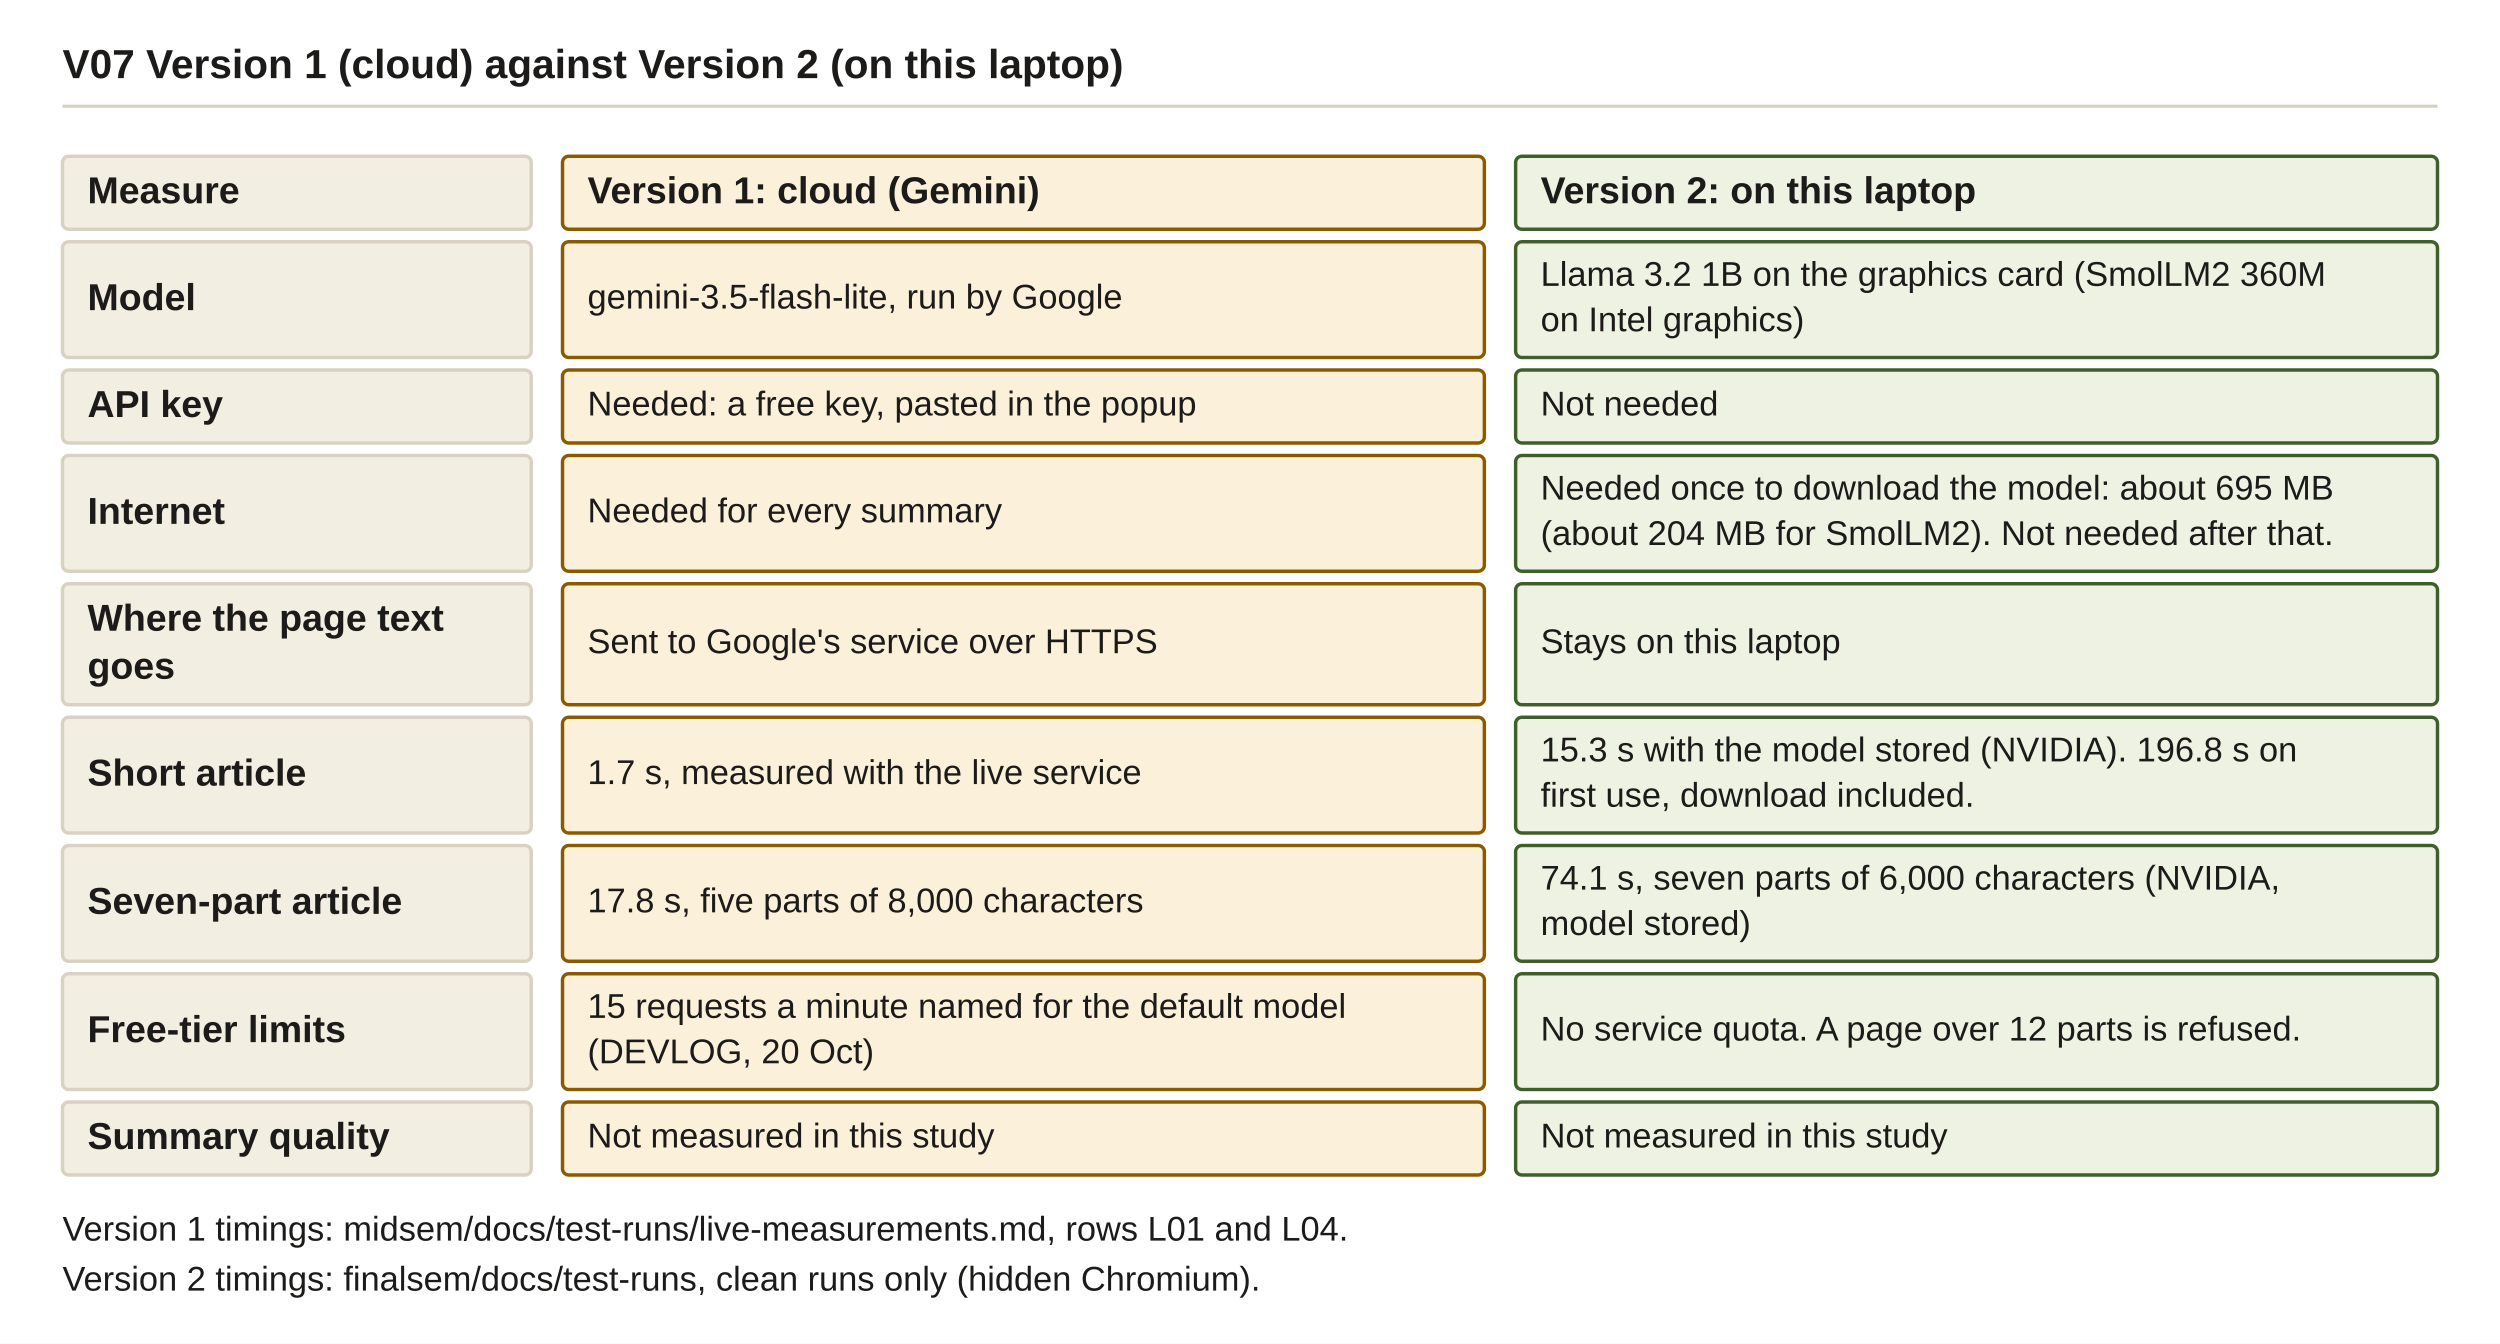
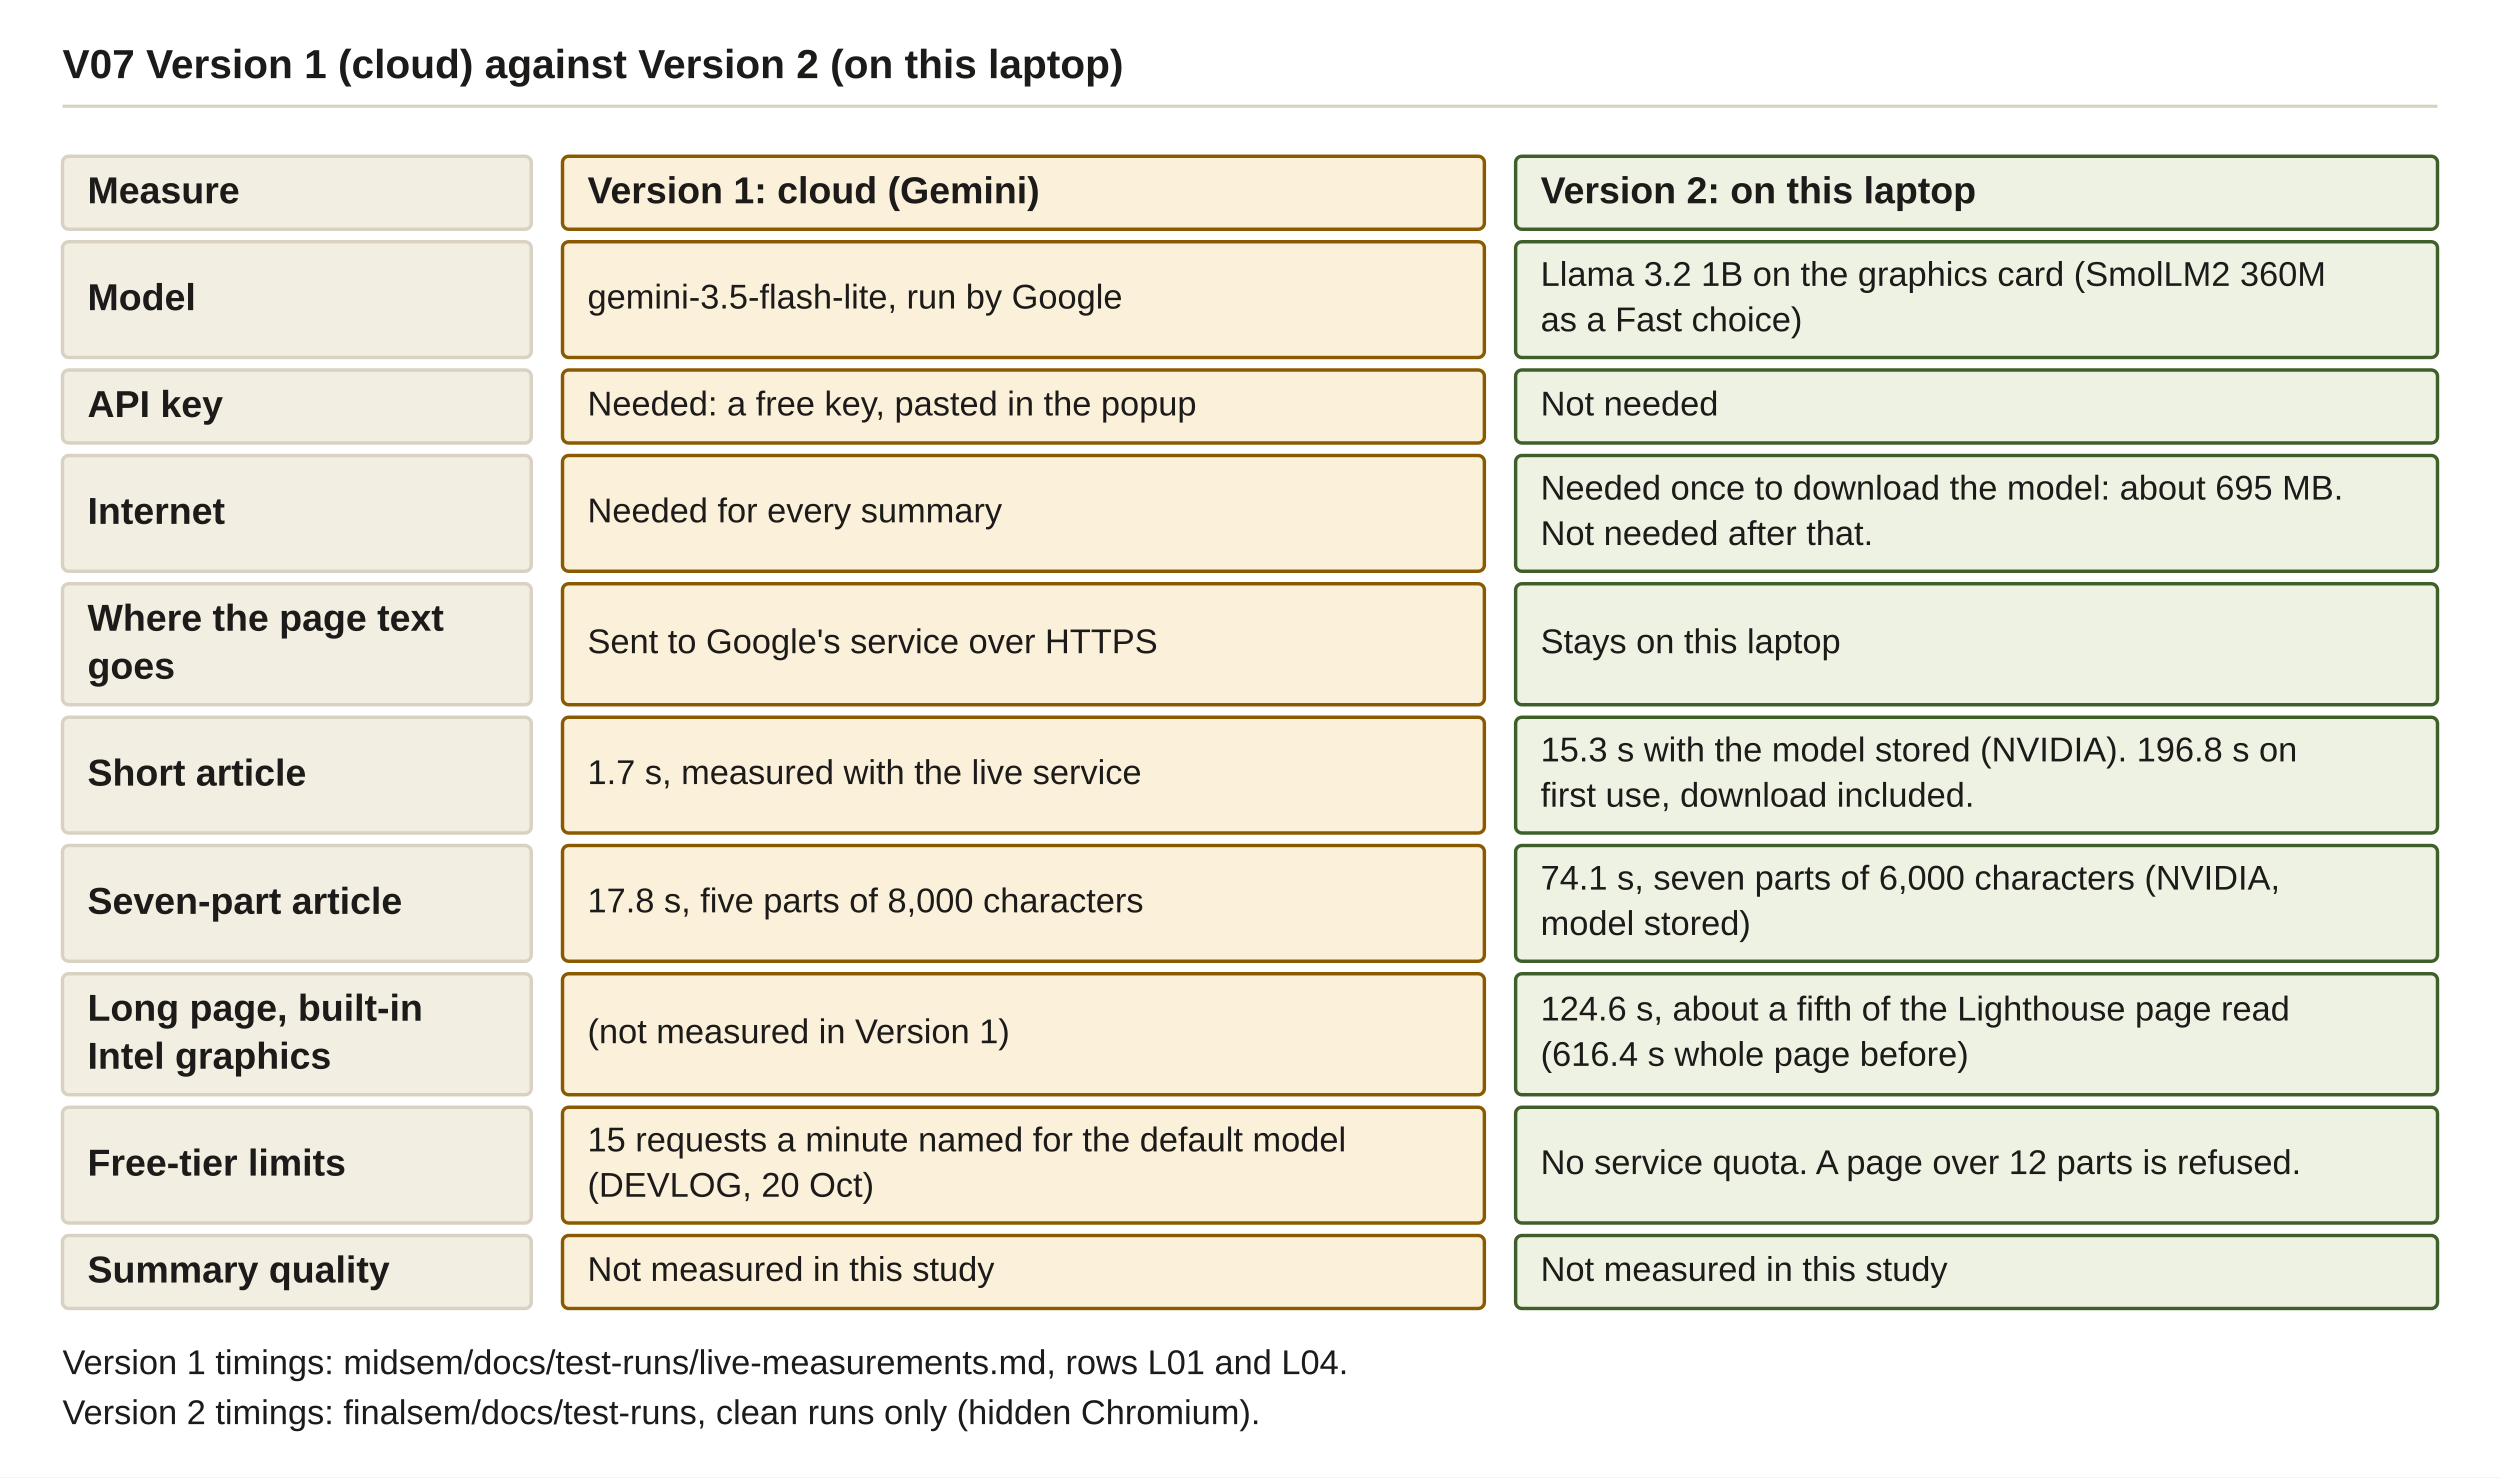
- <svg xmlns="http://www.w3.org/2000/svg" width="1600" height="860" viewBox="0 0 1600 860" font-family="'Segoe UI', Arial, sans-serif" fill="#1C1B1A">
+ <svg xmlns="http://www.w3.org/2000/svg" width="1600" height="945.44" viewBox="0 0 1600 945.44" font-family="'Segoe UI', Arial, sans-serif" fill="#1C1B1A">
  <defs>
    <marker id="ah" viewBox="0 0 10 10" refX="9" refY="5" markerWidth="13" markerHeight="13" markerUnits="userSpaceOnUse" orient="auto-start-reverse">
      <path d="M0,0 L10,5 L0,10 z" fill="#1C1B1A" />
    </marker>
  </defs>
-   <rect x="0" y="0" width="1600" height="860" fill="#ffffff" />
+   <rect x="0" y="0" width="1600" height="945.44" fill="#ffffff" />
  <text x="40" y="50" font-size="26" font-weight="700" fill="#1C1B1A" text-anchor="start" data-fit="1520">V07  Version 1 (cloud) against Version 2 (on this laptop)</text>
  <line x1="40" y1="68" x2="1560" y2="68" stroke="#D9D2C3" stroke-width="2" />
  <rect x="40" y="100" width="300" height="46.72" rx="4" ry="4" fill="#F3EEE2" stroke="#D9D2C3" stroke-width="2.2" />
  <text x="56" y="130.08" font-size="24" font-weight="700" fill="#1C1B1A" text-anchor="start" data-fit="268">Measure</text>
  <rect x="360" y="100" width="590" height="46.72" rx="4" ry="4" fill="#FBF0D9" stroke="#8A5A00" stroke-width="2.2" />
  <text x="376" y="130.08" font-size="24" font-weight="700" fill="#1C1B1A" text-anchor="start" data-fit="558">Version 1: cloud (Gemini)</text>
  <rect x="970" y="100" width="590" height="46.72" rx="4" ry="4" fill="#EEF2E3" stroke="#3F5F2A" stroke-width="2.2" />
  <text x="986" y="130.08" font-size="24" font-weight="700" fill="#1C1B1A" text-anchor="start" data-fit="558">Version 2: on this laptop</text>
  <rect x="40" y="154.72" width="300" height="74.08" rx="4" ry="4" fill="#F3EEE2" stroke="#D9D2C3" stroke-width="2.2" />
  <text x="56" y="198.48" font-size="24" font-weight="700" fill="#1C1B1A" text-anchor="start" data-fit="268">Model</text>
  <rect x="360" y="154.72" width="590" height="74.08" rx="4" ry="4" fill="#FBF0D9" stroke="#8A5A00" stroke-width="2.2" />
  <text x="376" y="197.48" font-size="22" font-weight="400" fill="#1C1B1A" text-anchor="start" data-fit="558">gemini-3.5-flash-lite, run by Google</text>
  <rect x="970" y="154.72" width="590" height="74.08" rx="4" ry="4" fill="#EEF2E3" stroke="#3F5F2A" stroke-width="2.2" />
  <text x="986" y="182.96" font-size="22" font-weight="400" fill="#1C1B1A" text-anchor="start" data-fit="558">Llama 3.2 1B on the graphics card (SmolLM2 360M</text>
-   <text x="986" y="212" font-size="22" font-weight="400" fill="#1C1B1A" text-anchor="start" data-fit="558">on Intel graphics)</text>
+   <text x="986" y="212" font-size="22" font-weight="400" fill="#1C1B1A" text-anchor="start" data-fit="558">as a Fast choice)</text>
  <rect x="40" y="236.8" width="300" height="46.72" rx="4" ry="4" fill="#F3EEE2" stroke="#D9D2C3" stroke-width="2.2" />
  <text x="56" y="266.88" font-size="24" font-weight="700" fill="#1C1B1A" text-anchor="start" data-fit="268">API key</text>
  <rect x="360" y="236.8" width="590" height="46.72" rx="4" ry="4" fill="#FBF0D9" stroke="#8A5A00" stroke-width="2.2" />
  <text x="376" y="265.88" font-size="22" font-weight="400" fill="#1C1B1A" text-anchor="start" data-fit="558">Needed: a free key, pasted in the popup</text>
  <rect x="970" y="236.8" width="590" height="46.72" rx="4" ry="4" fill="#EEF2E3" stroke="#3F5F2A" stroke-width="2.2" />
  <text x="986" y="265.88" font-size="22" font-weight="400" fill="#1C1B1A" text-anchor="start" data-fit="558">Not needed</text>
  <rect x="40" y="291.52" width="300" height="74.08" rx="4" ry="4" fill="#F3EEE2" stroke="#D9D2C3" stroke-width="2.2" />
  <text x="56" y="335.28" font-size="24" font-weight="700" fill="#1C1B1A" text-anchor="start" data-fit="268">Internet</text>
  <rect x="360" y="291.52" width="590" height="74.08" rx="4" ry="4" fill="#FBF0D9" stroke="#8A5A00" stroke-width="2.2" />
  <text x="376" y="334.28" font-size="22" font-weight="400" fill="#1C1B1A" text-anchor="start" data-fit="558">Needed for every summary</text>
  <rect x="970" y="291.52" width="590" height="74.08" rx="4" ry="4" fill="#EEF2E3" stroke="#3F5F2A" stroke-width="2.2" />
-   <text x="986" y="319.76" font-size="22" font-weight="400" fill="#1C1B1A" text-anchor="start" data-fit="558">Needed once to download the model: about 695 MB</text>
-   <text x="986" y="348.8" font-size="22" font-weight="400" fill="#1C1B1A" text-anchor="start" data-fit="558">(about 204 MB for SmolLM2). Not needed after that.</text>
+   <text x="986" y="319.76" font-size="22" font-weight="400" fill="#1C1B1A" text-anchor="start" data-fit="558">Needed once to download the model: about 695 MB.</text>
+   <text x="986" y="348.8" font-size="22" font-weight="400" fill="#1C1B1A" text-anchor="start" data-fit="558">Not needed after that.</text>
  <rect x="40" y="373.6" width="300" height="77.44" rx="4" ry="4" fill="#F3EEE2" stroke="#D9D2C3" stroke-width="2.2" />
  <text x="56" y="403.68" font-size="24" font-weight="700" fill="#1C1B1A" text-anchor="start" data-fit="268">Where the page text</text>
  <text x="56" y="434.4" font-size="24" font-weight="700" fill="#1C1B1A" text-anchor="start" data-fit="268">goes</text>
  <rect x="360" y="373.6" width="590" height="77.44" rx="4" ry="4" fill="#FBF0D9" stroke="#8A5A00" stroke-width="2.2" />
  <text x="376" y="418.04" font-size="22" font-weight="400" fill="#1C1B1A" text-anchor="start" data-fit="558">Sent to Google's service over HTTPS</text>
  <rect x="970" y="373.6" width="590" height="77.44" rx="4" ry="4" fill="#EEF2E3" stroke="#3F5F2A" stroke-width="2.2" />
  <text x="986" y="418.04" font-size="22" font-weight="400" fill="#1C1B1A" text-anchor="start" data-fit="558">Stays on this laptop</text>
  <rect x="40" y="459.04" width="300" height="74.08" rx="4" ry="4" fill="#F3EEE2" stroke="#D9D2C3" stroke-width="2.2" />
  <text x="56" y="502.8" font-size="24" font-weight="700" fill="#1C1B1A" text-anchor="start" data-fit="268">Short article</text>
  <rect x="360" y="459.04" width="590" height="74.08" rx="4" ry="4" fill="#FBF0D9" stroke="#8A5A00" stroke-width="2.2" />
  <text x="376" y="501.8" font-size="22" font-weight="400" fill="#1C1B1A" text-anchor="start" data-fit="558">1.7 s, measured with the live service</text>
  <rect x="970" y="459.04" width="590" height="74.08" rx="4" ry="4" fill="#EEF2E3" stroke="#3F5F2A" stroke-width="2.2" />
  <text x="986" y="487.28" font-size="22" font-weight="400" fill="#1C1B1A" text-anchor="start" data-fit="558">15.3 s with the model stored (NVIDIA). 196.8 s on</text>
  <text x="986" y="516.32" font-size="22" font-weight="400" fill="#1C1B1A" text-anchor="start" data-fit="558">first use, download included.</text>
  <rect x="40" y="541.12" width="300" height="74.08" rx="4" ry="4" fill="#F3EEE2" stroke="#D9D2C3" stroke-width="2.2" />
  <text x="56" y="584.88" font-size="24" font-weight="700" fill="#1C1B1A" text-anchor="start" data-fit="268">Seven-part article</text>
  <rect x="360" y="541.12" width="590" height="74.08" rx="4" ry="4" fill="#FBF0D9" stroke="#8A5A00" stroke-width="2.2" />
  <text x="376" y="583.88" font-size="22" font-weight="400" fill="#1C1B1A" text-anchor="start" data-fit="558">17.8 s, five parts of 8,000 characters</text>
  <rect x="970" y="541.12" width="590" height="74.08" rx="4" ry="4" fill="#EEF2E3" stroke="#3F5F2A" stroke-width="2.2" />
  <text x="986" y="569.36" font-size="22" font-weight="400" fill="#1C1B1A" text-anchor="start" data-fit="558">74.1 s, seven parts of 6,000 characters (NVIDIA,</text>
  <text x="986" y="598.4" font-size="22" font-weight="400" fill="#1C1B1A" text-anchor="start" data-fit="558">model stored)</text>
-   <rect x="40" y="623.2" width="300" height="74.08" rx="4" ry="4" fill="#F3EEE2" stroke="#D9D2C3" stroke-width="2.2" />
-   <text x="56" y="666.96" font-size="24" font-weight="700" fill="#1C1B1A" text-anchor="start" data-fit="268">Free-tier limits</text>
-   <rect x="360" y="623.2" width="590" height="74.08" rx="4" ry="4" fill="#FBF0D9" stroke="#8A5A00" stroke-width="2.2" />
-   <text x="376" y="651.44" font-size="22" font-weight="400" fill="#1C1B1A" text-anchor="start" data-fit="558">15 requests a minute named for the default model</text>
-   <text x="376" y="680.48" font-size="22" font-weight="400" fill="#1C1B1A" text-anchor="start" data-fit="558">(DEVLOG, 20 Oct)</text>
-   <rect x="970" y="623.2" width="590" height="74.08" rx="4" ry="4" fill="#EEF2E3" stroke="#3F5F2A" stroke-width="2.2" />
-   <text x="986" y="665.96" font-size="22" font-weight="400" fill="#1C1B1A" text-anchor="start" data-fit="558">No service quota. A page over 12 parts is refused.</text>
-   <rect x="40" y="705.28" width="300" height="46.72" rx="4" ry="4" fill="#F3EEE2" stroke="#D9D2C3" stroke-width="2.2" />
-   <text x="56" y="735.36" font-size="24" font-weight="700" fill="#1C1B1A" text-anchor="start" data-fit="268">Summary quality</text>
-   <rect x="360" y="705.28" width="590" height="46.72" rx="4" ry="4" fill="#FBF0D9" stroke="#8A5A00" stroke-width="2.2" />
-   <text x="376" y="734.36" font-size="22" font-weight="400" fill="#1C1B1A" text-anchor="start" data-fit="558">Not measured in this study</text>
-   <rect x="970" y="705.28" width="590" height="46.72" rx="4" ry="4" fill="#EEF2E3" stroke="#3F5F2A" stroke-width="2.2" />
-   <text x="986" y="734.36" font-size="22" font-weight="400" fill="#1C1B1A" text-anchor="start" data-fit="558">Not measured in this study</text>
-   <text x="40" y="794" font-size="22" font-weight="400" fill="#1C1B1A" text-anchor="start" data-fit="1520">Version 1 timings: midsem/docs/test-runs/live-measurements.md, rows L01 and L04.</text>
-   <text x="40" y="826" font-size="22" font-weight="400" fill="#1C1B1A" text-anchor="start" data-fit="1520">Version 2 timings: finalsem/docs/test-runs, clean runs only (hidden Chromium).</text>
+   <rect x="40" y="623.2" width="300" height="77.44" rx="4" ry="4" fill="#F3EEE2" stroke="#D9D2C3" stroke-width="2.2" />
+   <text x="56" y="653.28" font-size="24" font-weight="700" fill="#1C1B1A" text-anchor="start" data-fit="268">Long page, built-in</text>
+   <text x="56" y="684" font-size="24" font-weight="700" fill="#1C1B1A" text-anchor="start" data-fit="268">Intel graphics</text>
+   <rect x="360" y="623.2" width="590" height="77.44" rx="4" ry="4" fill="#FBF0D9" stroke="#8A5A00" stroke-width="2.2" />
+   <text x="376" y="667.64" font-size="22" font-weight="400" fill="#1C1B1A" text-anchor="start" data-fit="558">(not measured in Version 1)</text>
+   <rect x="970" y="623.2" width="590" height="77.44" rx="4" ry="4" fill="#EEF2E3" stroke="#3F5F2A" stroke-width="2.2" />
+   <text x="986" y="653.12" font-size="22" font-weight="400" fill="#1C1B1A" text-anchor="start" data-fit="558">124.6 s, about a fifth of the Lighthouse page read</text>
+   <text x="986" y="682.16" font-size="22" font-weight="400" fill="#1C1B1A" text-anchor="start" data-fit="558">(616.4 s whole page before)</text>
+   <rect x="40" y="708.64" width="300" height="74.08" rx="4" ry="4" fill="#F3EEE2" stroke="#D9D2C3" stroke-width="2.2" />
+   <text x="56" y="752.4" font-size="24" font-weight="700" fill="#1C1B1A" text-anchor="start" data-fit="268">Free-tier limits</text>
+   <rect x="360" y="708.64" width="590" height="74.08" rx="4" ry="4" fill="#FBF0D9" stroke="#8A5A00" stroke-width="2.2" />
+   <text x="376" y="736.88" font-size="22" font-weight="400" fill="#1C1B1A" text-anchor="start" data-fit="558">15 requests a minute named for the default model</text>
+   <text x="376" y="765.92" font-size="22" font-weight="400" fill="#1C1B1A" text-anchor="start" data-fit="558">(DEVLOG, 20 Oct)</text>
+   <rect x="970" y="708.64" width="590" height="74.08" rx="4" ry="4" fill="#EEF2E3" stroke="#3F5F2A" stroke-width="2.2" />
+   <text x="986" y="751.4" font-size="22" font-weight="400" fill="#1C1B1A" text-anchor="start" data-fit="558">No service quota. A page over 12 parts is refused.</text>
+   <rect x="40" y="790.72" width="300" height="46.72" rx="4" ry="4" fill="#F3EEE2" stroke="#D9D2C3" stroke-width="2.2" />
+   <text x="56" y="820.8" font-size="24" font-weight="700" fill="#1C1B1A" text-anchor="start" data-fit="268">Summary quality</text>
+   <rect x="360" y="790.72" width="590" height="46.72" rx="4" ry="4" fill="#FBF0D9" stroke="#8A5A00" stroke-width="2.2" />
+   <text x="376" y="819.8" font-size="22" font-weight="400" fill="#1C1B1A" text-anchor="start" data-fit="558">Not measured in this study</text>
+   <rect x="970" y="790.72" width="590" height="46.72" rx="4" ry="4" fill="#EEF2E3" stroke="#3F5F2A" stroke-width="2.2" />
+   <text x="986" y="819.8" font-size="22" font-weight="400" fill="#1C1B1A" text-anchor="start" data-fit="558">Not measured in this study</text>
+   <text x="40" y="879.44" font-size="22" font-weight="400" fill="#1C1B1A" text-anchor="start" data-fit="1520">Version 1 timings: midsem/docs/test-runs/live-measurements.md, rows L01 and L04.</text>
+   <text x="40" y="911.44" font-size="22" font-weight="400" fill="#1C1B1A" text-anchor="start" data-fit="1520">Version 2 timings: finalsem/docs/test-runs, clean runs only (hidden Chromium).</text>
</svg>
